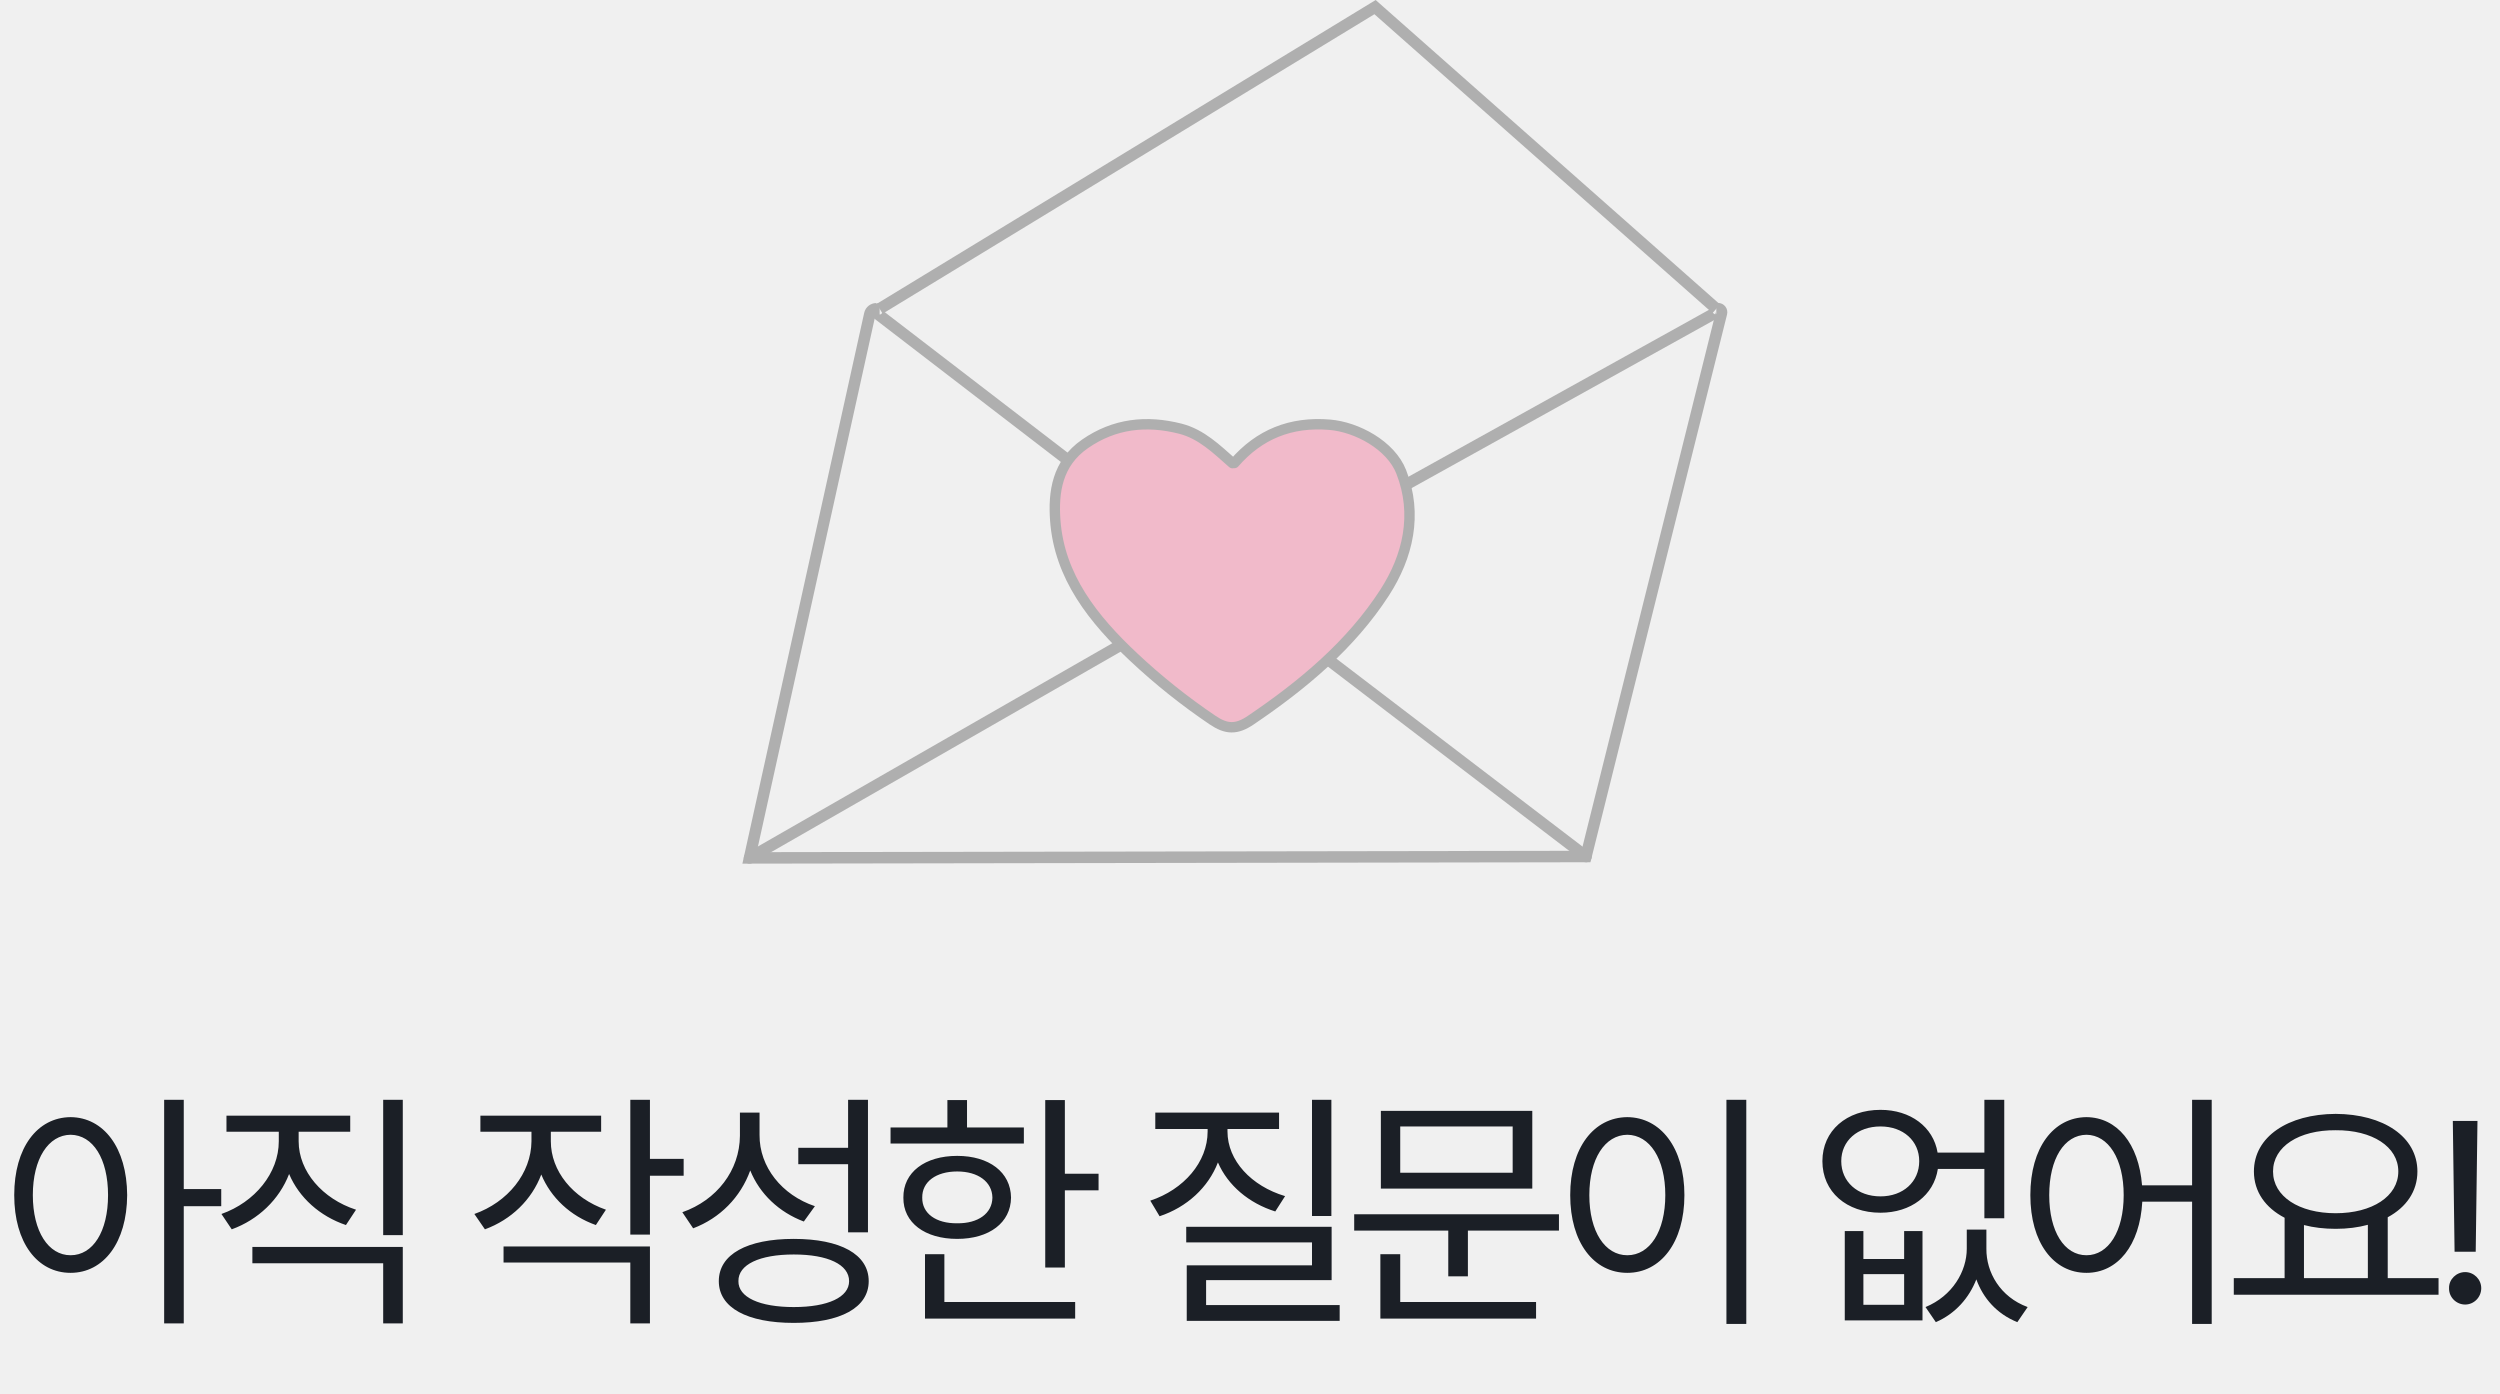
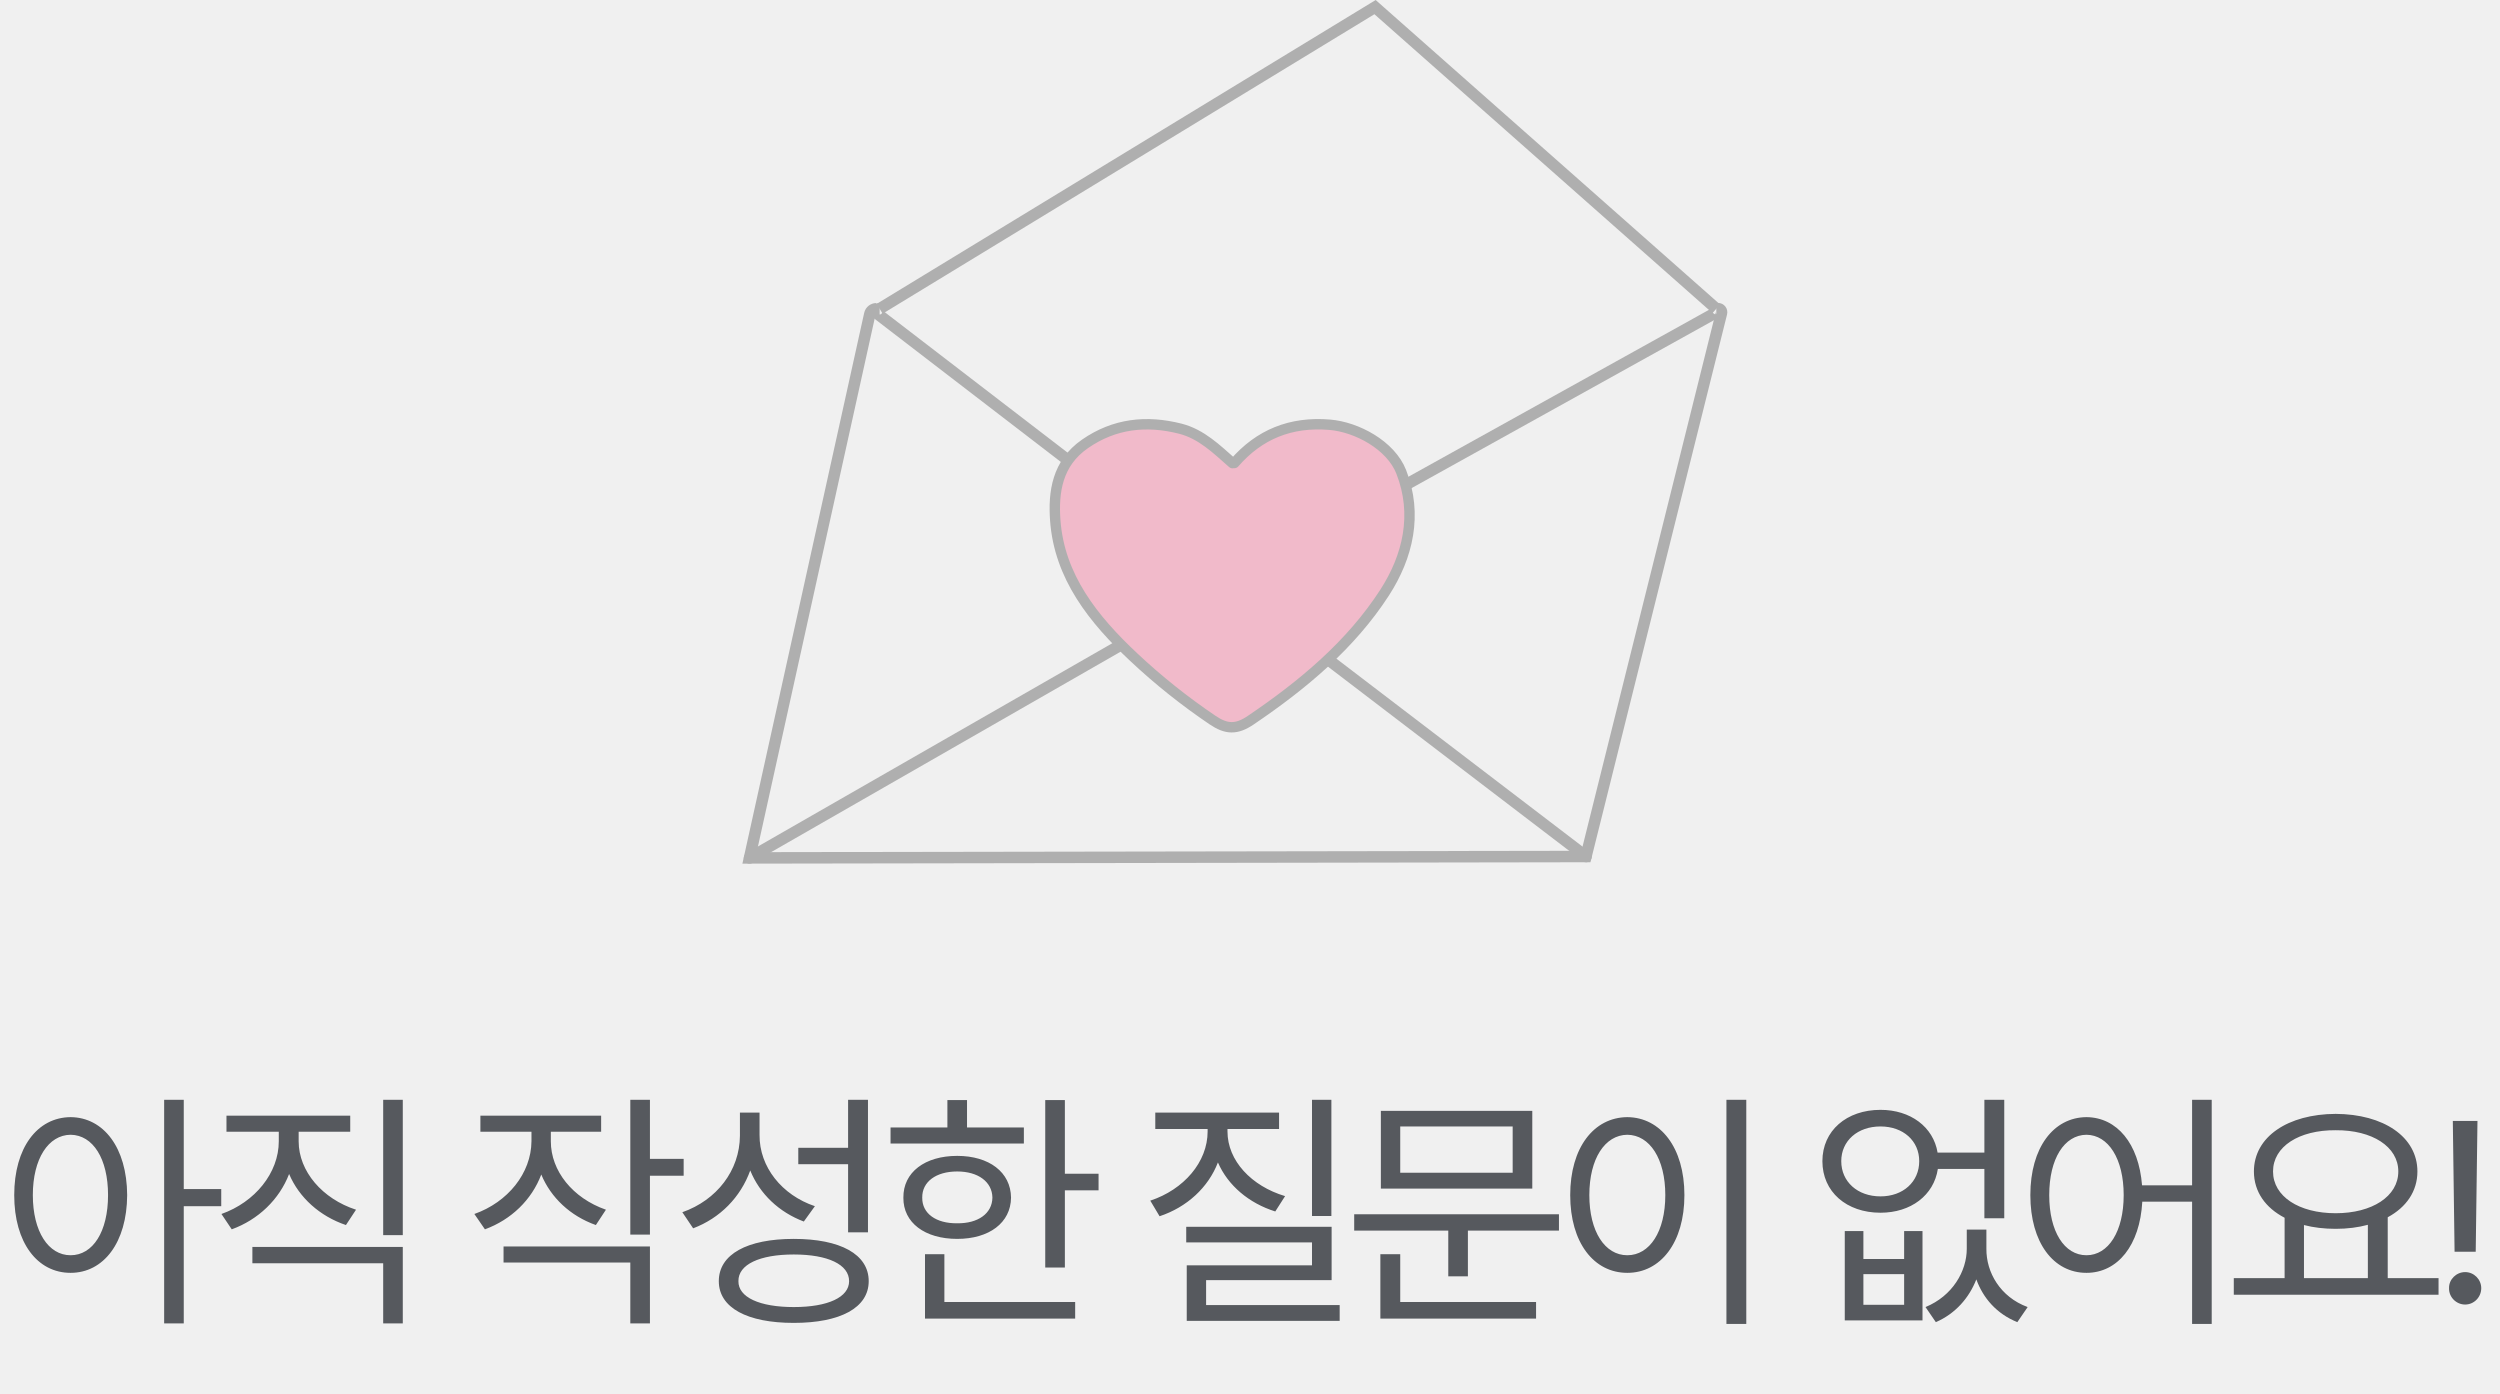
<svg xmlns="http://www.w3.org/2000/svg" width="165" height="92" viewBox="0 0 165 92" fill="none">
-   <path d="M4.658 73.731C6.833 73.748 8.376 75.74 8.393 78.878C8.376 82.016 6.833 84.008 4.658 84.008C2.466 84.008 0.939 82.016 0.939 78.878C0.939 75.74 2.466 73.748 4.658 73.731ZM4.658 74.894C3.197 74.91 2.167 76.471 2.167 78.878C2.167 81.285 3.197 82.846 4.658 82.846C6.135 82.846 7.131 81.285 7.131 78.878C7.131 76.471 6.135 74.91 4.658 74.894ZM12.128 72.586V78.48H14.602V79.608H12.128V87.345H10.834V72.586H12.128ZM19.711 75.325C19.711 77.317 21.289 79.127 23.497 79.841L22.832 80.853C21.114 80.272 19.745 79.052 19.081 77.483C18.433 79.168 17.047 80.497 15.295 81.136L14.615 80.123C16.823 79.343 18.4 77.417 18.4 75.325V74.694H14.947V73.632H23.115V74.694H19.711V75.325ZM26.584 72.586V81.518H25.29V72.586H26.584ZM26.584 82.298V87.345H25.29V83.377H16.657V82.298H26.584ZM36.355 75.325C36.355 77.284 37.799 79.077 39.991 79.841L39.327 80.853C37.642 80.256 36.355 79.044 35.724 77.517C35.093 79.193 33.74 80.497 32.005 81.136L31.308 80.123C33.516 79.343 35.06 77.434 35.077 75.325V74.694H31.706V73.632H39.675V74.694H36.355V75.325ZM42.896 72.586V76.487H45.121V77.6H42.896V81.484H41.601V72.586H42.896ZM42.896 82.265V87.345H41.601V83.327H33.234V82.265H42.896ZM50.13 74.91C50.114 77.019 51.608 78.878 53.783 79.608L53.052 80.621C51.425 80.007 50.147 78.811 49.516 77.251C48.877 79.019 47.524 80.397 45.748 81.069L45.034 80.007C47.308 79.21 48.819 77.251 48.835 74.96V73.433H50.13V74.91ZM57.286 72.586V81.335H55.974V76.836H52.687V75.757H55.974V72.586H57.286ZM52.388 81.767C55.459 81.767 57.335 82.779 57.335 84.556C57.335 86.315 55.459 87.311 52.388 87.311C49.317 87.311 47.441 86.315 47.441 84.556C47.441 82.779 49.317 81.767 52.388 81.767ZM52.388 82.796C50.13 82.796 48.719 83.46 48.736 84.556C48.719 85.618 50.13 86.266 52.388 86.266C54.646 86.266 56.041 85.618 56.041 84.556C56.041 83.46 54.646 82.796 52.388 82.796ZM70.281 72.603V77.467H72.505V78.562H70.281V83.659H68.986V72.603H70.281ZM67.575 74.412V75.475H58.776V74.412H62.528V72.603H63.823V74.412H67.575ZM63.175 76.288C65.284 76.288 66.711 77.367 66.728 79.044C66.711 80.704 65.284 81.767 63.175 81.767C61.05 81.767 59.606 80.704 59.623 79.044C59.606 77.367 61.05 76.288 63.175 76.288ZM63.175 77.317C61.781 77.317 60.851 77.998 60.868 79.044C60.851 80.09 61.781 80.754 63.175 80.737C64.553 80.754 65.483 80.09 65.499 79.044C65.483 77.998 64.553 77.317 63.175 77.317ZM70.961 85.934V87.029H61.05V82.779H62.329V85.934H70.961ZM87.871 72.586V80.256H86.592V72.586H87.871ZM87.887 80.97V84.489H79.603V86.133H88.418V87.179H78.325V83.51H86.592V81.999H78.291V80.97H87.887ZM81.014 74.678C81.014 76.603 82.591 78.28 84.816 78.944L84.168 79.957C82.425 79.409 81.039 78.239 80.383 76.72C79.744 78.38 78.333 79.675 76.532 80.272L75.918 79.243C78.126 78.513 79.703 76.703 79.703 74.678V74.512H76.249V73.433H84.418V74.512H81.014V74.678ZM102.891 80.14V81.219H96.881V84.24H95.586V81.219H89.377V80.14H102.891ZM101.131 73.316V78.446H91.137V73.316H101.131ZM92.415 74.346V77.4H99.836V74.346H92.415ZM101.38 85.934V87.029H91.104V82.779H92.415V85.934H101.38ZM115.255 72.586V87.378H113.944V72.586H115.255ZM107.403 73.731C109.594 73.748 111.171 75.74 111.171 78.878C111.171 82.016 109.594 84.008 107.403 84.008C105.195 84.008 103.634 82.016 103.634 78.878C103.634 75.74 105.195 73.748 107.403 73.731ZM107.403 74.894C105.925 74.91 104.896 76.471 104.896 78.878C104.896 81.285 105.925 82.846 107.403 82.846C108.88 82.846 109.91 81.285 109.91 78.878C109.91 76.471 108.88 74.91 107.403 74.894ZM122.984 81.252V83.095H125.673V81.252H126.885V87.145H121.755V81.252H122.984ZM122.984 86.116H125.673V84.091H122.984V86.116ZM131.102 82.414C131.085 83.975 132.015 85.602 133.825 86.266L133.144 87.262C131.783 86.714 130.886 85.676 130.438 84.439C129.965 85.651 129.068 86.697 127.765 87.262L127.084 86.266C128.861 85.535 129.807 83.908 129.807 82.414V81.152H131.102V82.414ZM124.113 73.25C126.088 73.25 127.599 74.371 127.881 76.072H130.969V72.586H132.281V80.405H130.969V77.151H127.898C127.632 78.894 126.113 80.04 124.113 80.04C121.872 80.04 120.278 78.662 120.278 76.637C120.278 74.628 121.872 73.25 124.113 73.25ZM124.113 74.346C122.602 74.346 121.523 75.292 121.523 76.637C121.523 77.998 122.602 78.961 124.113 78.961C125.607 78.961 126.669 77.998 126.669 76.637C126.669 75.292 125.607 74.346 124.113 74.346ZM137.706 73.731C139.714 73.748 141.159 75.466 141.375 78.231H144.678V72.586H145.973V87.378H144.678V79.31H141.391C141.233 82.198 139.764 84.008 137.706 84.008C135.531 84.008 134.003 82.016 134.003 78.878C134.003 75.74 135.531 73.748 137.706 73.731ZM137.706 74.894C136.245 74.91 135.249 76.471 135.249 78.878C135.249 81.285 136.245 82.846 137.706 82.846C139.15 82.846 140.163 81.285 140.163 78.878C140.163 76.471 139.15 74.91 137.706 74.894ZM160.944 84.356V85.452H147.43V84.356H150.784V80.372C149.522 79.716 148.758 78.654 148.758 77.317C148.758 75.026 151 73.532 154.154 73.516C157.308 73.532 159.549 75.026 159.549 77.317C159.549 78.629 158.811 79.683 157.59 80.339V84.356H160.944ZM154.154 74.595C151.73 74.578 150.02 75.674 150.02 77.317C150.02 78.961 151.73 80.073 154.154 80.073C156.561 80.073 158.288 78.961 158.288 77.317C158.288 75.674 156.561 74.578 154.154 74.595ZM152.062 84.356H156.279V80.837C155.64 81.011 154.926 81.103 154.154 81.103C153.398 81.103 152.693 81.019 152.062 80.853V84.356ZM163.513 73.981L163.397 82.613H162.002L161.886 73.981H163.513ZM162.7 86.1C162.119 86.1 161.621 85.618 161.637 85.02C161.621 84.439 162.119 83.958 162.7 83.958C163.281 83.958 163.762 84.439 163.762 85.02C163.762 85.618 163.281 86.1 162.7 86.1Z" fill="#1B1F26" fillOpacity="0.72" />
+   <path d="M4.658 73.731C6.833 73.748 8.376 75.74 8.393 78.878C8.376 82.016 6.833 84.008 4.658 84.008C2.466 84.008 0.939 82.016 0.939 78.878C0.939 75.74 2.466 73.748 4.658 73.731ZM4.658 74.894C3.197 74.91 2.167 76.471 2.167 78.878C2.167 81.285 3.197 82.846 4.658 82.846C6.135 82.846 7.131 81.285 7.131 78.878C7.131 76.471 6.135 74.91 4.658 74.894ZM12.128 72.586V78.48H14.602V79.608H12.128V87.345H10.834V72.586H12.128ZM19.711 75.325C19.711 77.317 21.289 79.127 23.497 79.841L22.832 80.853C21.114 80.272 19.745 79.052 19.081 77.483C18.433 79.168 17.047 80.497 15.295 81.136L14.615 80.123C16.823 79.343 18.4 77.417 18.4 75.325V74.694H14.947V73.632H23.115V74.694H19.711V75.325ZM26.584 72.586V81.518H25.29V72.586H26.584ZM26.584 82.298V87.345H25.29V83.377H16.657V82.298H26.584ZM36.355 75.325C36.355 77.284 37.799 79.077 39.991 79.841L39.327 80.853C37.642 80.256 36.355 79.044 35.724 77.517C35.093 79.193 33.74 80.497 32.005 81.136L31.308 80.123C33.516 79.343 35.06 77.434 35.077 75.325V74.694H31.706V73.632H39.675V74.694H36.355V75.325ZM42.896 72.586V76.487H45.121V77.6H42.896V81.484H41.601V72.586H42.896ZM42.896 82.265V87.345H41.601V83.327H33.234V82.265H42.896ZM50.13 74.91C50.114 77.019 51.608 78.878 53.783 79.608L53.052 80.621C51.425 80.007 50.147 78.811 49.516 77.251C48.877 79.019 47.524 80.397 45.748 81.069L45.034 80.007C47.308 79.21 48.819 77.251 48.835 74.96V73.433H50.13V74.91ZM57.286 72.586V81.335H55.974V76.836H52.687V75.757H55.974V72.586H57.286ZM52.388 81.767C55.459 81.767 57.335 82.779 57.335 84.556C57.335 86.315 55.459 87.311 52.388 87.311C49.317 87.311 47.441 86.315 47.441 84.556C47.441 82.779 49.317 81.767 52.388 81.767ZM52.388 82.796C50.13 82.796 48.719 83.46 48.736 84.556C48.719 85.618 50.13 86.266 52.388 86.266C54.646 86.266 56.041 85.618 56.041 84.556C56.041 83.46 54.646 82.796 52.388 82.796ZM70.281 72.603V77.467H72.505V78.562H70.281V83.659H68.986V72.603H70.281ZM67.575 74.412V75.475H58.776V74.412H62.528V72.603H63.823V74.412H67.575ZM63.175 76.288C65.284 76.288 66.711 77.367 66.728 79.044C66.711 80.704 65.284 81.767 63.175 81.767C61.05 81.767 59.606 80.704 59.623 79.044C59.606 77.367 61.05 76.288 63.175 76.288ZM63.175 77.317C61.781 77.317 60.851 77.998 60.868 79.044C60.851 80.09 61.781 80.754 63.175 80.737C64.553 80.754 65.483 80.09 65.499 79.044C65.483 77.998 64.553 77.317 63.175 77.317ZM70.961 85.934V87.029H61.05V82.779H62.329V85.934H70.961ZM87.871 72.586V80.256H86.592V72.586H87.871ZM87.887 80.97V84.489H79.603V86.133H88.418V87.179H78.325V83.51H86.592V81.999H78.291V80.97H87.887ZM81.014 74.678C81.014 76.603 82.591 78.28 84.816 78.944L84.168 79.957C82.425 79.409 81.039 78.239 80.383 76.72C79.744 78.38 78.333 79.675 76.532 80.272L75.918 79.243C78.126 78.513 79.703 76.703 79.703 74.678V74.512H76.249V73.433H84.418V74.512H81.014V74.678ZM102.891 80.14V81.219H96.881V84.24H95.586V81.219H89.377V80.14H102.891ZM101.131 73.316V78.446H91.137V73.316H101.131ZM92.415 74.346V77.4H99.836V74.346H92.415ZM101.38 85.934V87.029H91.104V82.779H92.415V85.934H101.38ZM115.255 72.586V87.378H113.944V72.586H115.255ZM107.403 73.731C109.594 73.748 111.171 75.74 111.171 78.878C111.171 82.016 109.594 84.008 107.403 84.008C105.195 84.008 103.634 82.016 103.634 78.878C103.634 75.74 105.195 73.748 107.403 73.731ZM107.403 74.894C105.925 74.91 104.896 76.471 104.896 78.878C104.896 81.285 105.925 82.846 107.403 82.846C108.88 82.846 109.91 81.285 109.91 78.878C109.91 76.471 108.88 74.91 107.403 74.894ZM122.984 81.252V83.095H125.673V81.252H126.885V87.145H121.755V81.252H122.984ZM122.984 86.116H125.673V84.091H122.984V86.116ZM131.102 82.414C131.085 83.975 132.015 85.602 133.825 86.266L133.144 87.262C131.783 86.714 130.886 85.676 130.438 84.439C129.965 85.651 129.068 86.697 127.765 87.262L127.084 86.266C128.861 85.535 129.807 83.908 129.807 82.414V81.152H131.102V82.414ZM124.113 73.25C126.088 73.25 127.599 74.371 127.881 76.072H130.969V72.586H132.281V80.405H130.969V77.151H127.898C127.632 78.894 126.113 80.04 124.113 80.04C121.872 80.04 120.278 78.662 120.278 76.637C120.278 74.628 121.872 73.25 124.113 73.25ZM124.113 74.346C122.602 74.346 121.523 75.292 121.523 76.637C121.523 77.998 122.602 78.961 124.113 78.961C125.607 78.961 126.669 77.998 126.669 76.637C126.669 75.292 125.607 74.346 124.113 74.346ZM137.706 73.731C139.714 73.748 141.159 75.466 141.375 78.231H144.678V72.586H145.973V87.378H144.678V79.31H141.391C141.233 82.198 139.764 84.008 137.706 84.008C135.531 84.008 134.003 82.016 134.003 78.878C134.003 75.74 135.531 73.748 137.706 73.731ZM137.706 74.894C136.245 74.91 135.249 76.471 135.249 78.878C135.249 81.285 136.245 82.846 137.706 82.846C139.15 82.846 140.163 81.285 140.163 78.878C140.163 76.471 139.15 74.91 137.706 74.894ZM160.944 84.356V85.452H147.43V84.356H150.784V80.372C149.522 79.716 148.758 78.654 148.758 77.317C148.758 75.026 151 73.532 154.154 73.516C157.308 73.532 159.549 75.026 159.549 77.317C159.549 78.629 158.811 79.683 157.59 80.339V84.356H160.944ZM154.154 74.595C151.73 74.578 150.02 75.674 150.02 77.317C150.02 78.961 151.73 80.073 154.154 80.073C156.561 80.073 158.288 78.961 158.288 77.317C158.288 75.674 156.561 74.578 154.154 74.595ZM152.062 84.356H156.279V80.837C155.64 81.011 154.926 81.103 154.154 81.103C153.398 81.103 152.693 81.019 152.062 80.853V84.356ZM163.513 73.981L163.397 82.613H162.002L161.886 73.981H163.513ZM162.7 86.1C162.119 86.1 161.621 85.618 161.637 85.02C161.621 84.439 162.119 83.958 162.7 83.958C163.281 83.958 163.762 84.439 163.762 85.02C163.762 85.618 163.281 86.1 162.7 86.1Z" fill="#1B1F26" fill-opacity="0.72" />
  <g opacity="0.27">
    <g clip-path="url(#clip0_1875_5194)">
      <path d="M49.47 56.621L81.066 38.5L104.682 56.53" stroke="black" stroke-width="0.758" stroke-linecap="round" stroke-linejoin="round" />
      <path d="M58.057 20.38L90.752 0.47L113.276 20.38" stroke="black" stroke-width="0.758" stroke-miterlimit="10" />
      <path d="M57.845 20.379C57.633 20.379 57.451 20.523 57.405 20.735L49.47 56.621L104.674 56.53L113.617 20.667C113.655 20.516 113.541 20.372 113.39 20.372" stroke="black" stroke-width="0.758" stroke-miterlimit="10" />
      <path d="M113.276 20.379C113.389 20.379 113.427 20.531 113.329 20.584L81.066 38.5L57.935 20.728C57.784 20.614 57.867 20.379 58.057 20.379" stroke="black" stroke-width="0.758" stroke-miterlimit="10" />
      <path d="M81.347 30.567C80.307 29.654 79.296 28.648 77.902 28.294C75.674 27.727 73.552 27.947 71.606 29.299C69.767 30.574 69.513 32.493 69.647 34.342C69.916 38.066 72.165 40.878 74.832 43.377C76.445 44.893 78.178 46.274 80.031 47.527C80.944 48.143 81.609 48.172 82.556 47.527C86.001 45.197 89.163 42.549 91.384 39.114C92.926 36.728 93.584 33.952 92.481 31.141C91.795 29.392 89.559 28.181 87.755 28.032C85.188 27.819 83.108 28.669 81.467 30.56" fill="#F42762" />
      <path d="M81.347 30.567C80.307 29.654 79.296 28.648 77.902 28.294C75.674 27.727 73.552 27.947 71.606 29.299C69.767 30.574 69.513 32.493 69.647 34.342C69.916 38.066 72.165 40.878 74.832 43.377C76.445 44.893 78.178 46.274 80.031 47.527C80.944 48.143 81.609 48.172 82.556 47.527C86.001 45.197 89.163 42.549 91.384 39.114C92.926 36.728 93.584 33.952 92.481 31.141C91.795 29.392 89.559 28.181 87.755 28.032C85.188 27.819 83.108 28.669 81.467 30.56" stroke="black" stroke-width="0.686" stroke-linecap="round" stroke-linejoin="round" />
    </g>
  </g>
  <defs>
    <clipPath id="clip0_1875_5194">
      <rect width="65.003" height="57" fill="white" transform="translate(49)" />
    </clipPath>
  </defs>
</svg>
